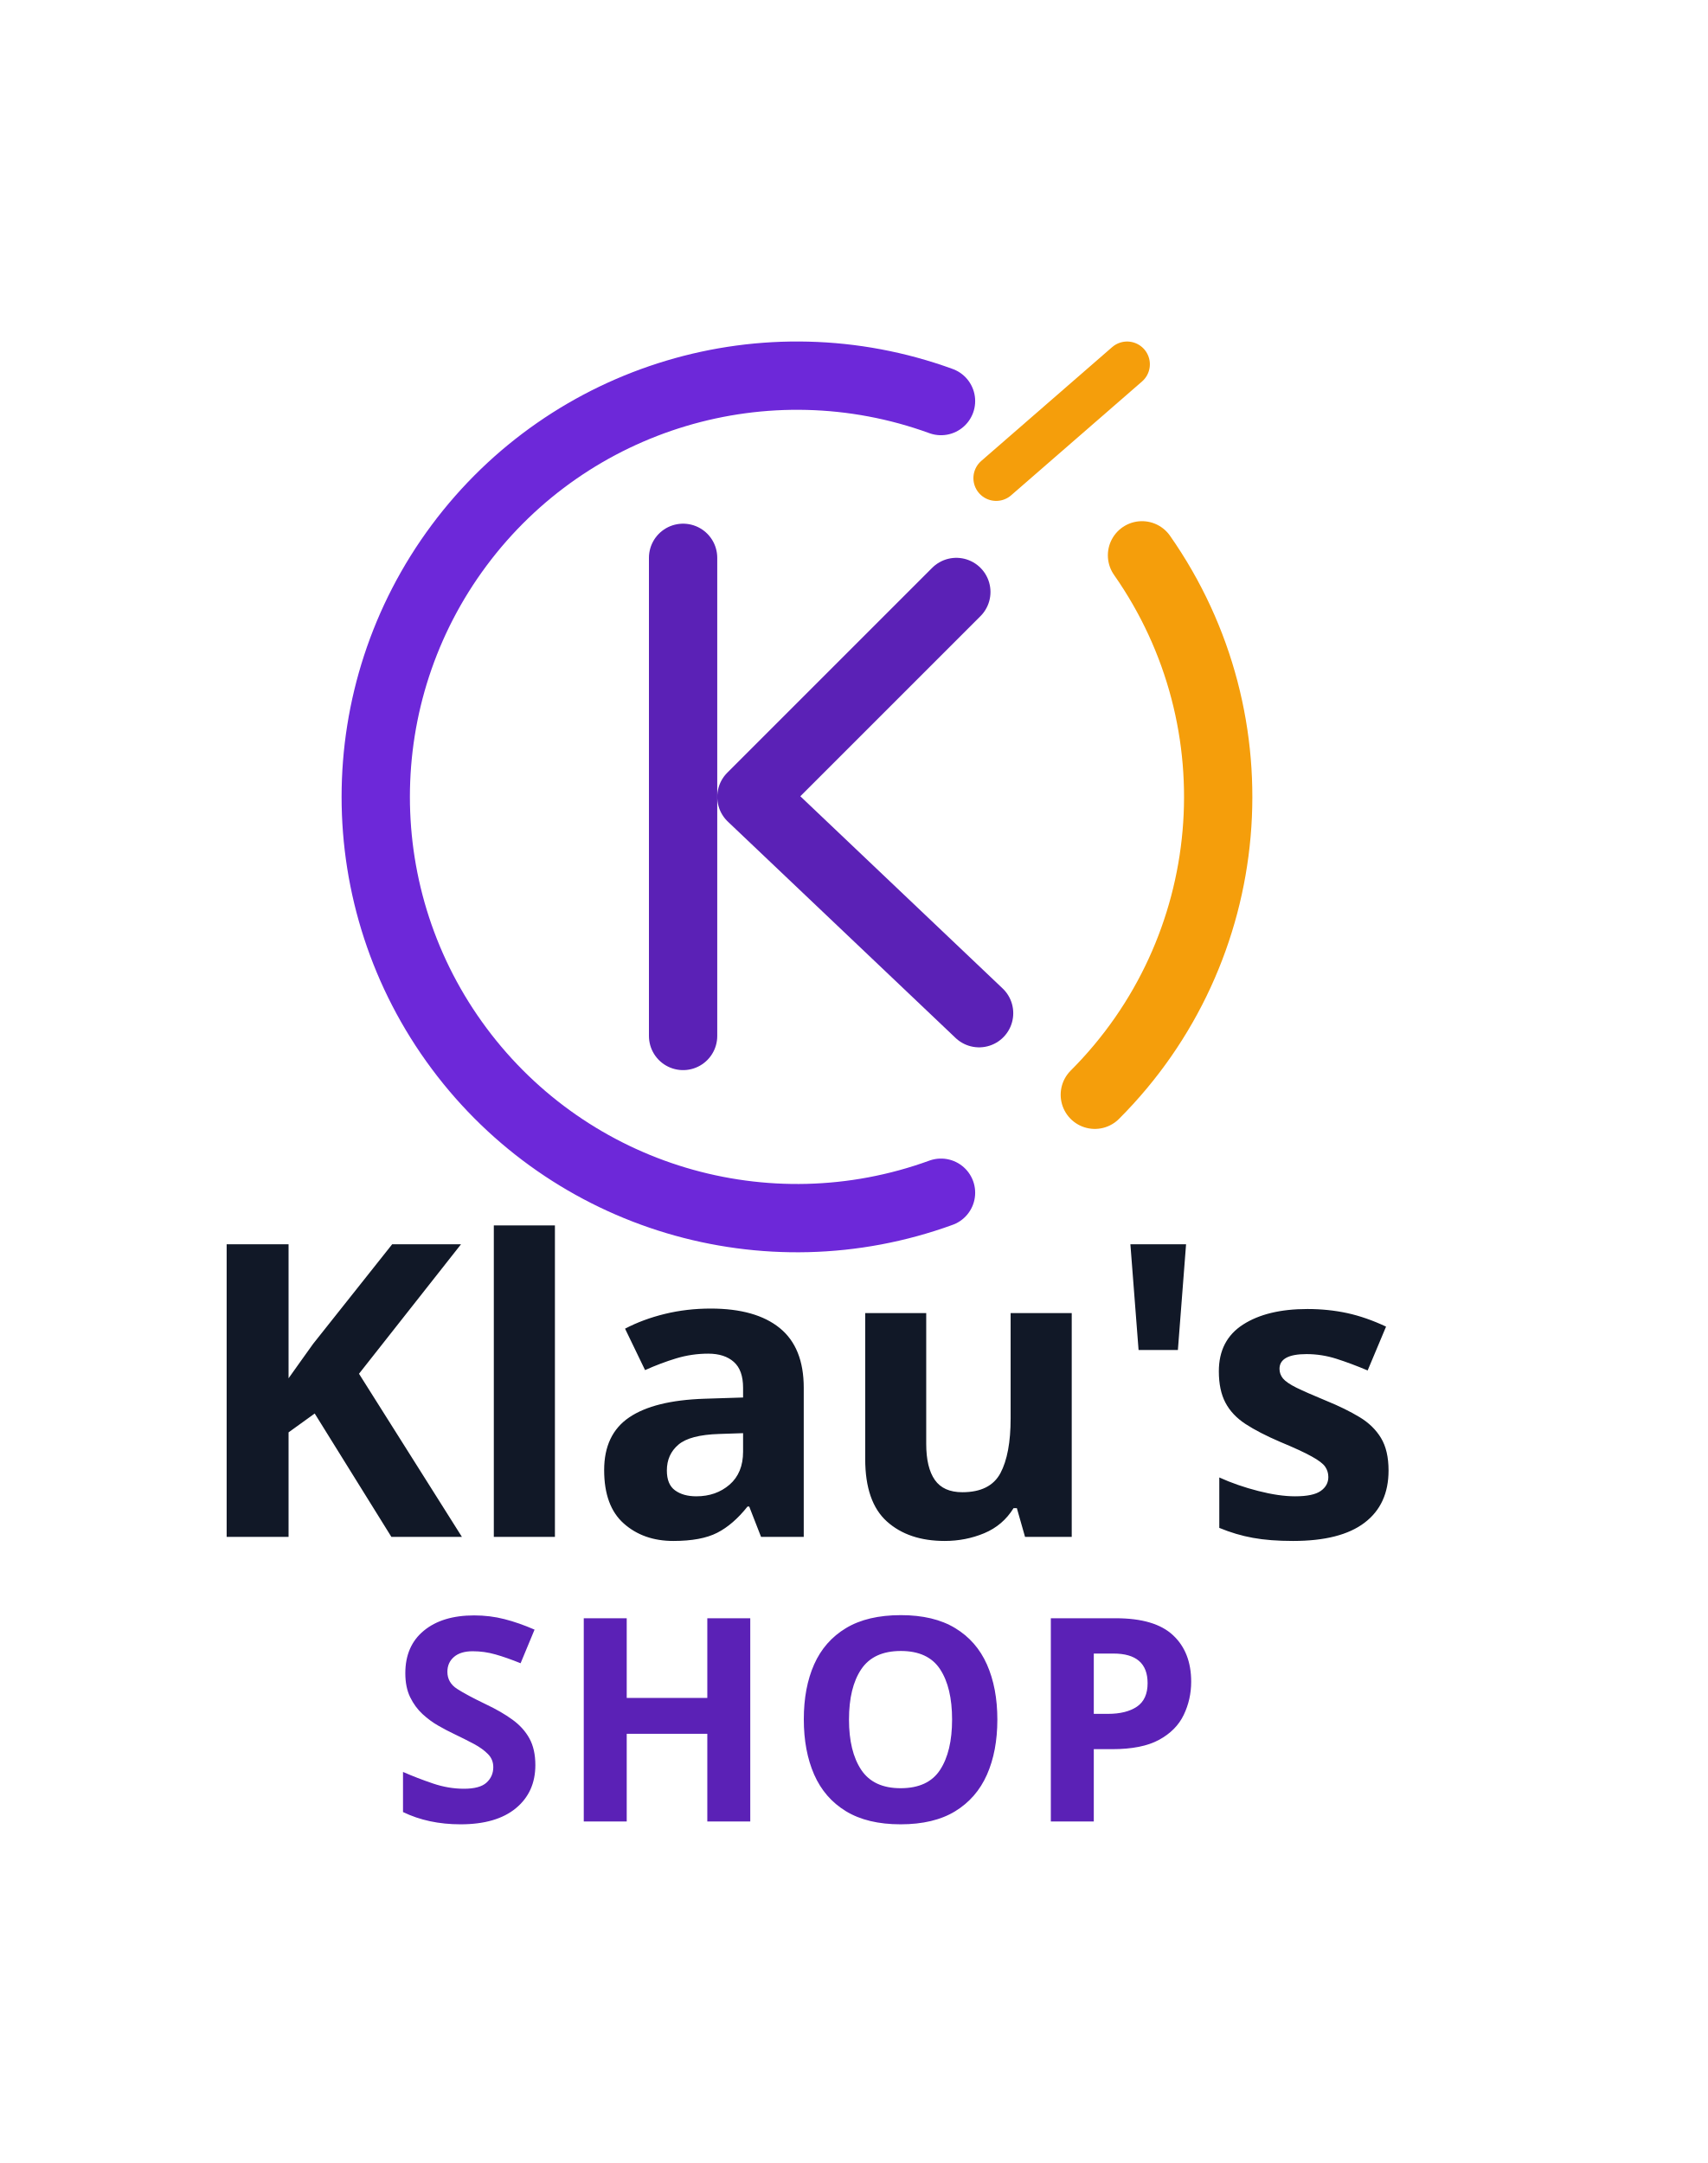
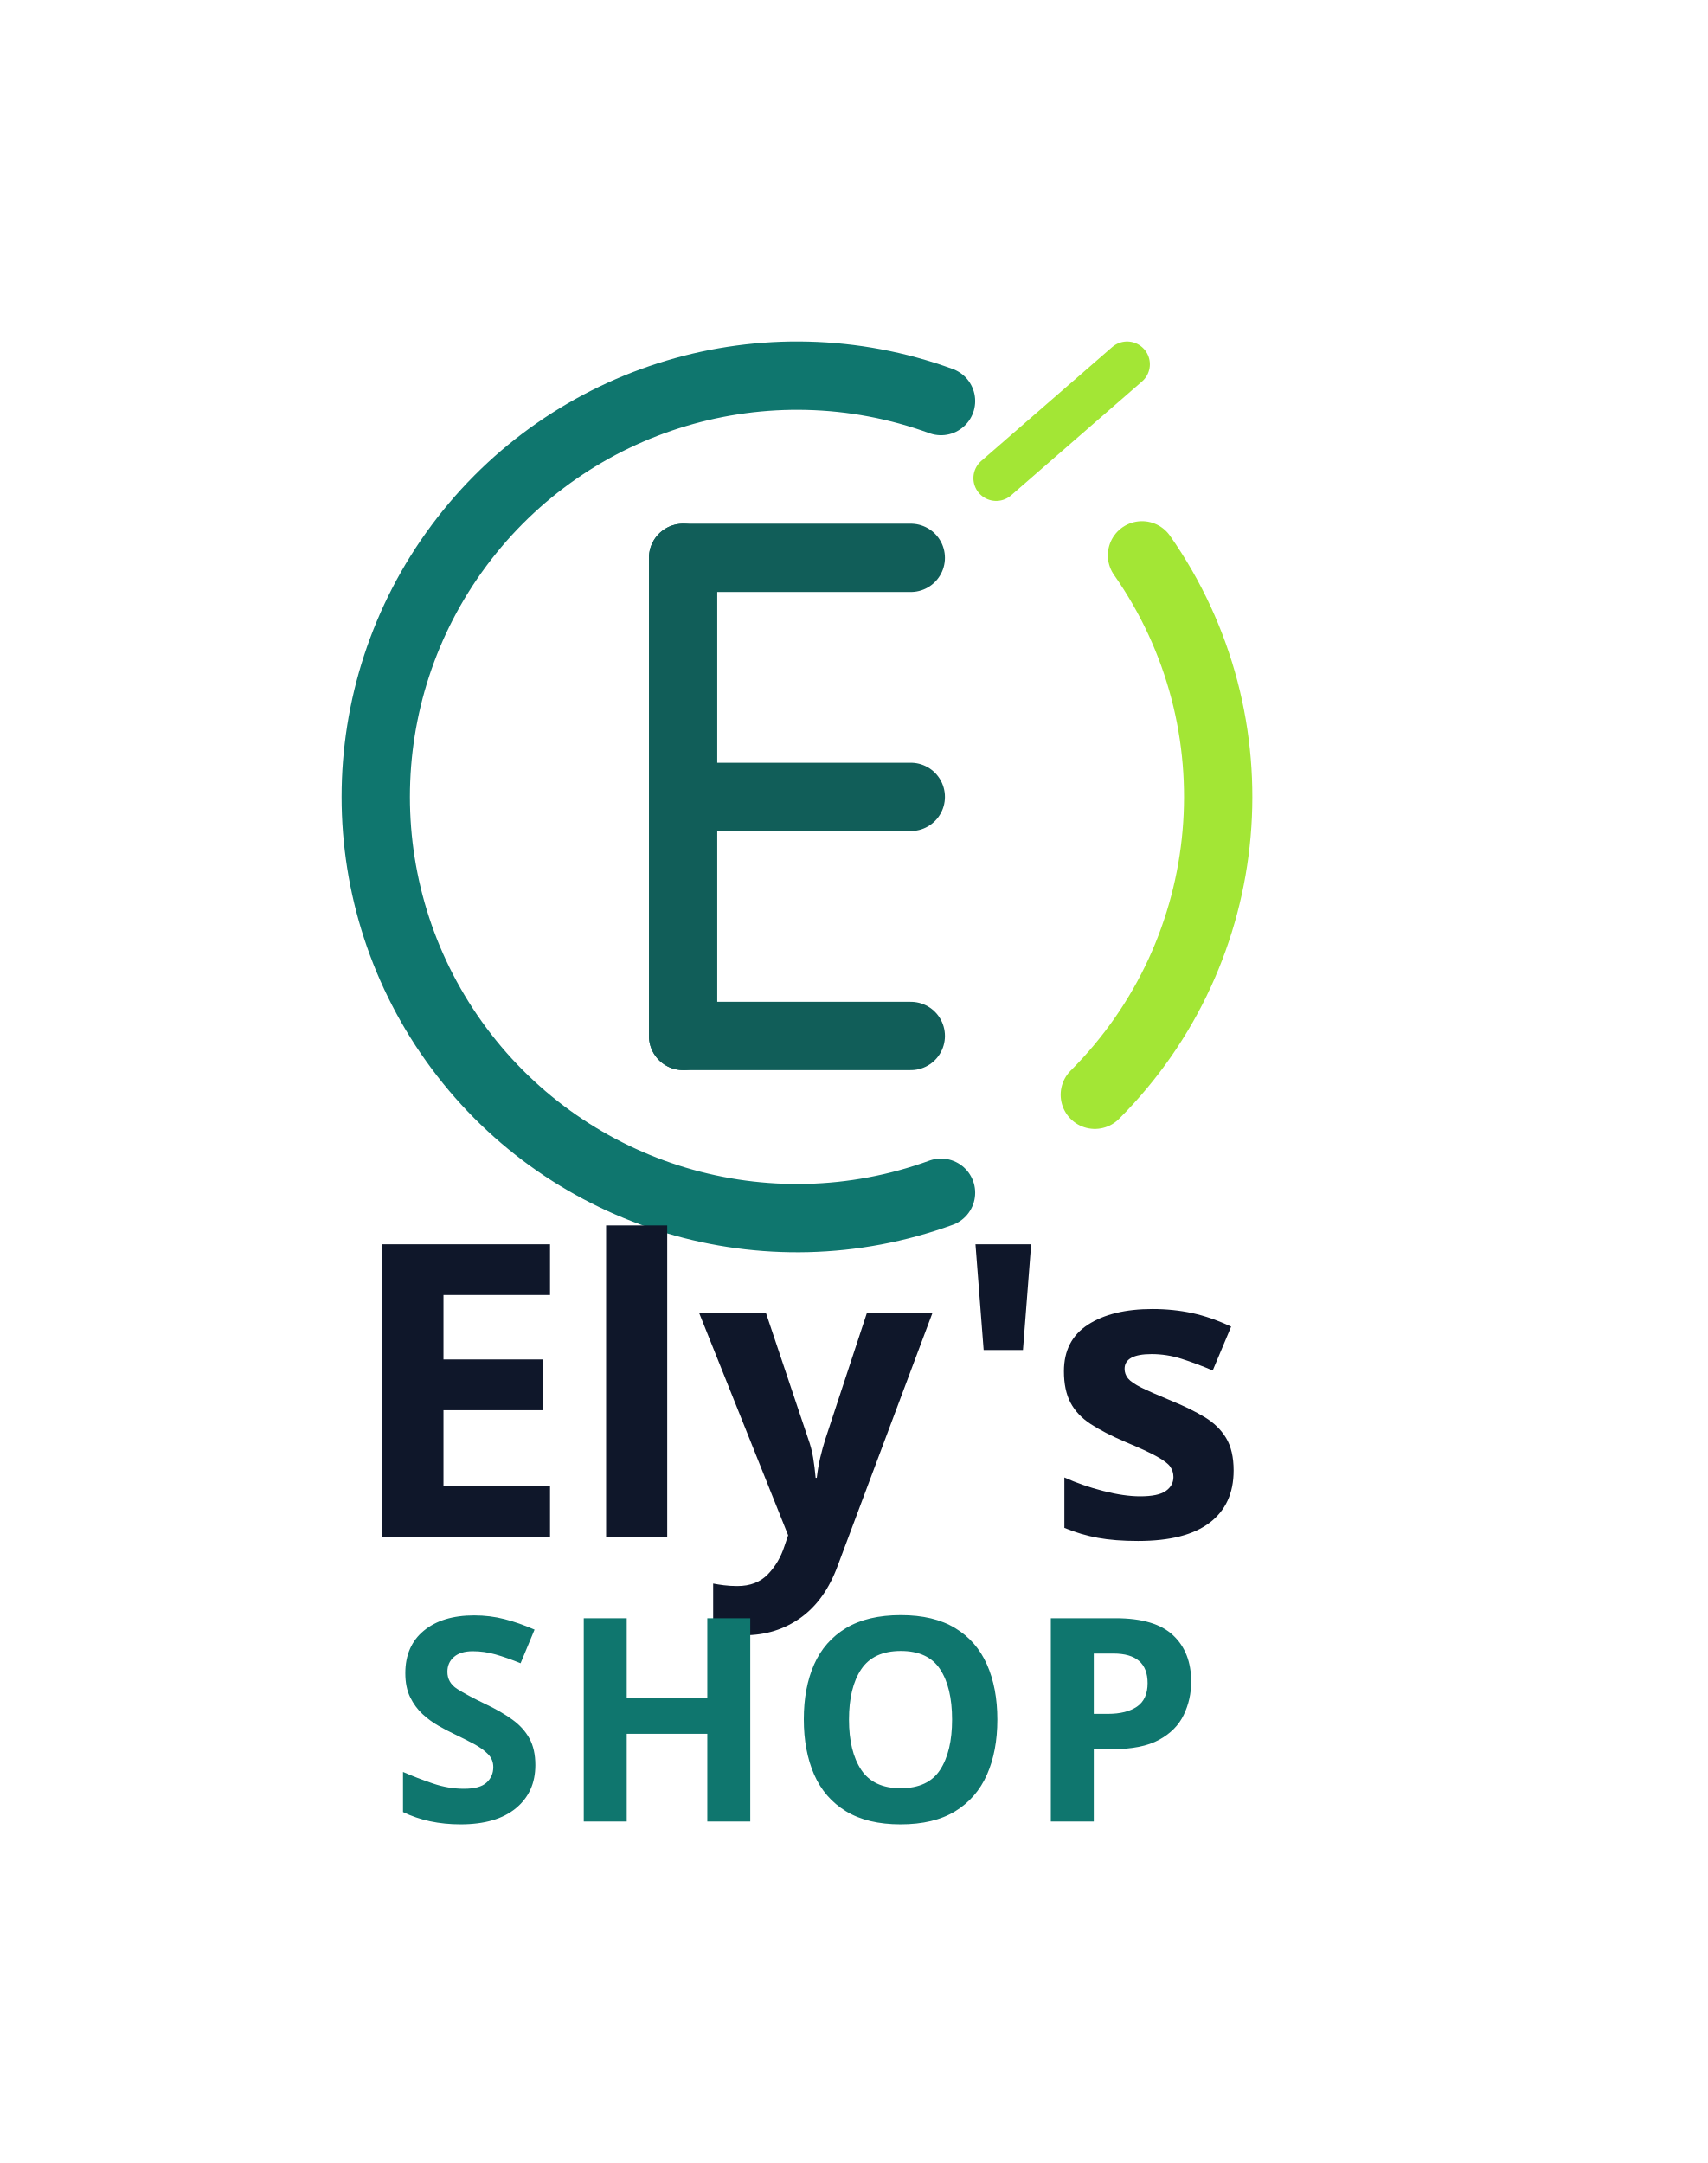
<svg xmlns="http://www.w3.org/2000/svg" width="300" height="380" viewBox="0 0 300 380" fill="none">
  <g transform="translate(20 20)">
-     <path d="M145.31 189.54 A74 74 0 1 1 145.31 50.46" stroke="#6D28D9" stroke-width="12" stroke-linecap="round" />
-     <path d="M180.62 77.56 A74 74 0 0 1 172.33 172.33" stroke="#F59E0B" stroke-width="12" stroke-linecap="round" />
-     <path d="M100 78V162" stroke="#5B21B6" stroke-width="12" stroke-linecap="round" />
-     <path d="M148 84L112 120L152 158" stroke="#5B21B6" stroke-width="12" stroke-linecap="round" stroke-linejoin="round" />
-     <path d="M155 64L178 44" stroke="#F59E0B" stroke-width="8" stroke-linecap="round" />
+     <path d="M145.31 189.54 A74 74 0 1 1 145.31 50.46" stroke="#0F766E" stroke-width="12" stroke-linecap="round" />
+     <path d="M180.62 77.56 A74 74 0 0 1 172.33 172.33" stroke="#A3E635" stroke-width="12" stroke-linecap="round" />
+     <path d="M100 78V162" stroke="#115E59" stroke-width="12" stroke-linecap="round" />
+     <path d="M100 78H140" stroke="#115E59" stroke-width="12" stroke-linecap="round" />
+     <path d="M100 120H140" stroke="#115E59" stroke-width="12" stroke-linecap="round" />
+     <path d="M100 162H140" stroke="#115E59" stroke-width="12" stroke-linecap="round" />
+     <path d="M155 64L178 44" stroke="#A3E635" stroke-width="8" stroke-linecap="round" />
  </g>
-   <text x="140" y="270" text-anchor="middle" font-size="72" font-weight="700" fill="#111827" font-family="Sora, sans-serif">
-     Klau's
+   <text x="140" y="270" text-anchor="middle" font-size="72" font-weight="700" fill="#0F172A" font-family="Sora, sans-serif">
+     Ely's
  </text>
-   <text x="140" y="320" text-anchor="middle" font-size="50" font-weight="800" fill="#5B21B6" font-family="Sora, sans-serif" letter-spacing="2">
+   <text x="140" y="320" text-anchor="middle" font-size="50" font-weight="800" fill="#0F766E" font-family="Sora, sans-serif" letter-spacing="2">
    SHOP
  </text>
</svg>
